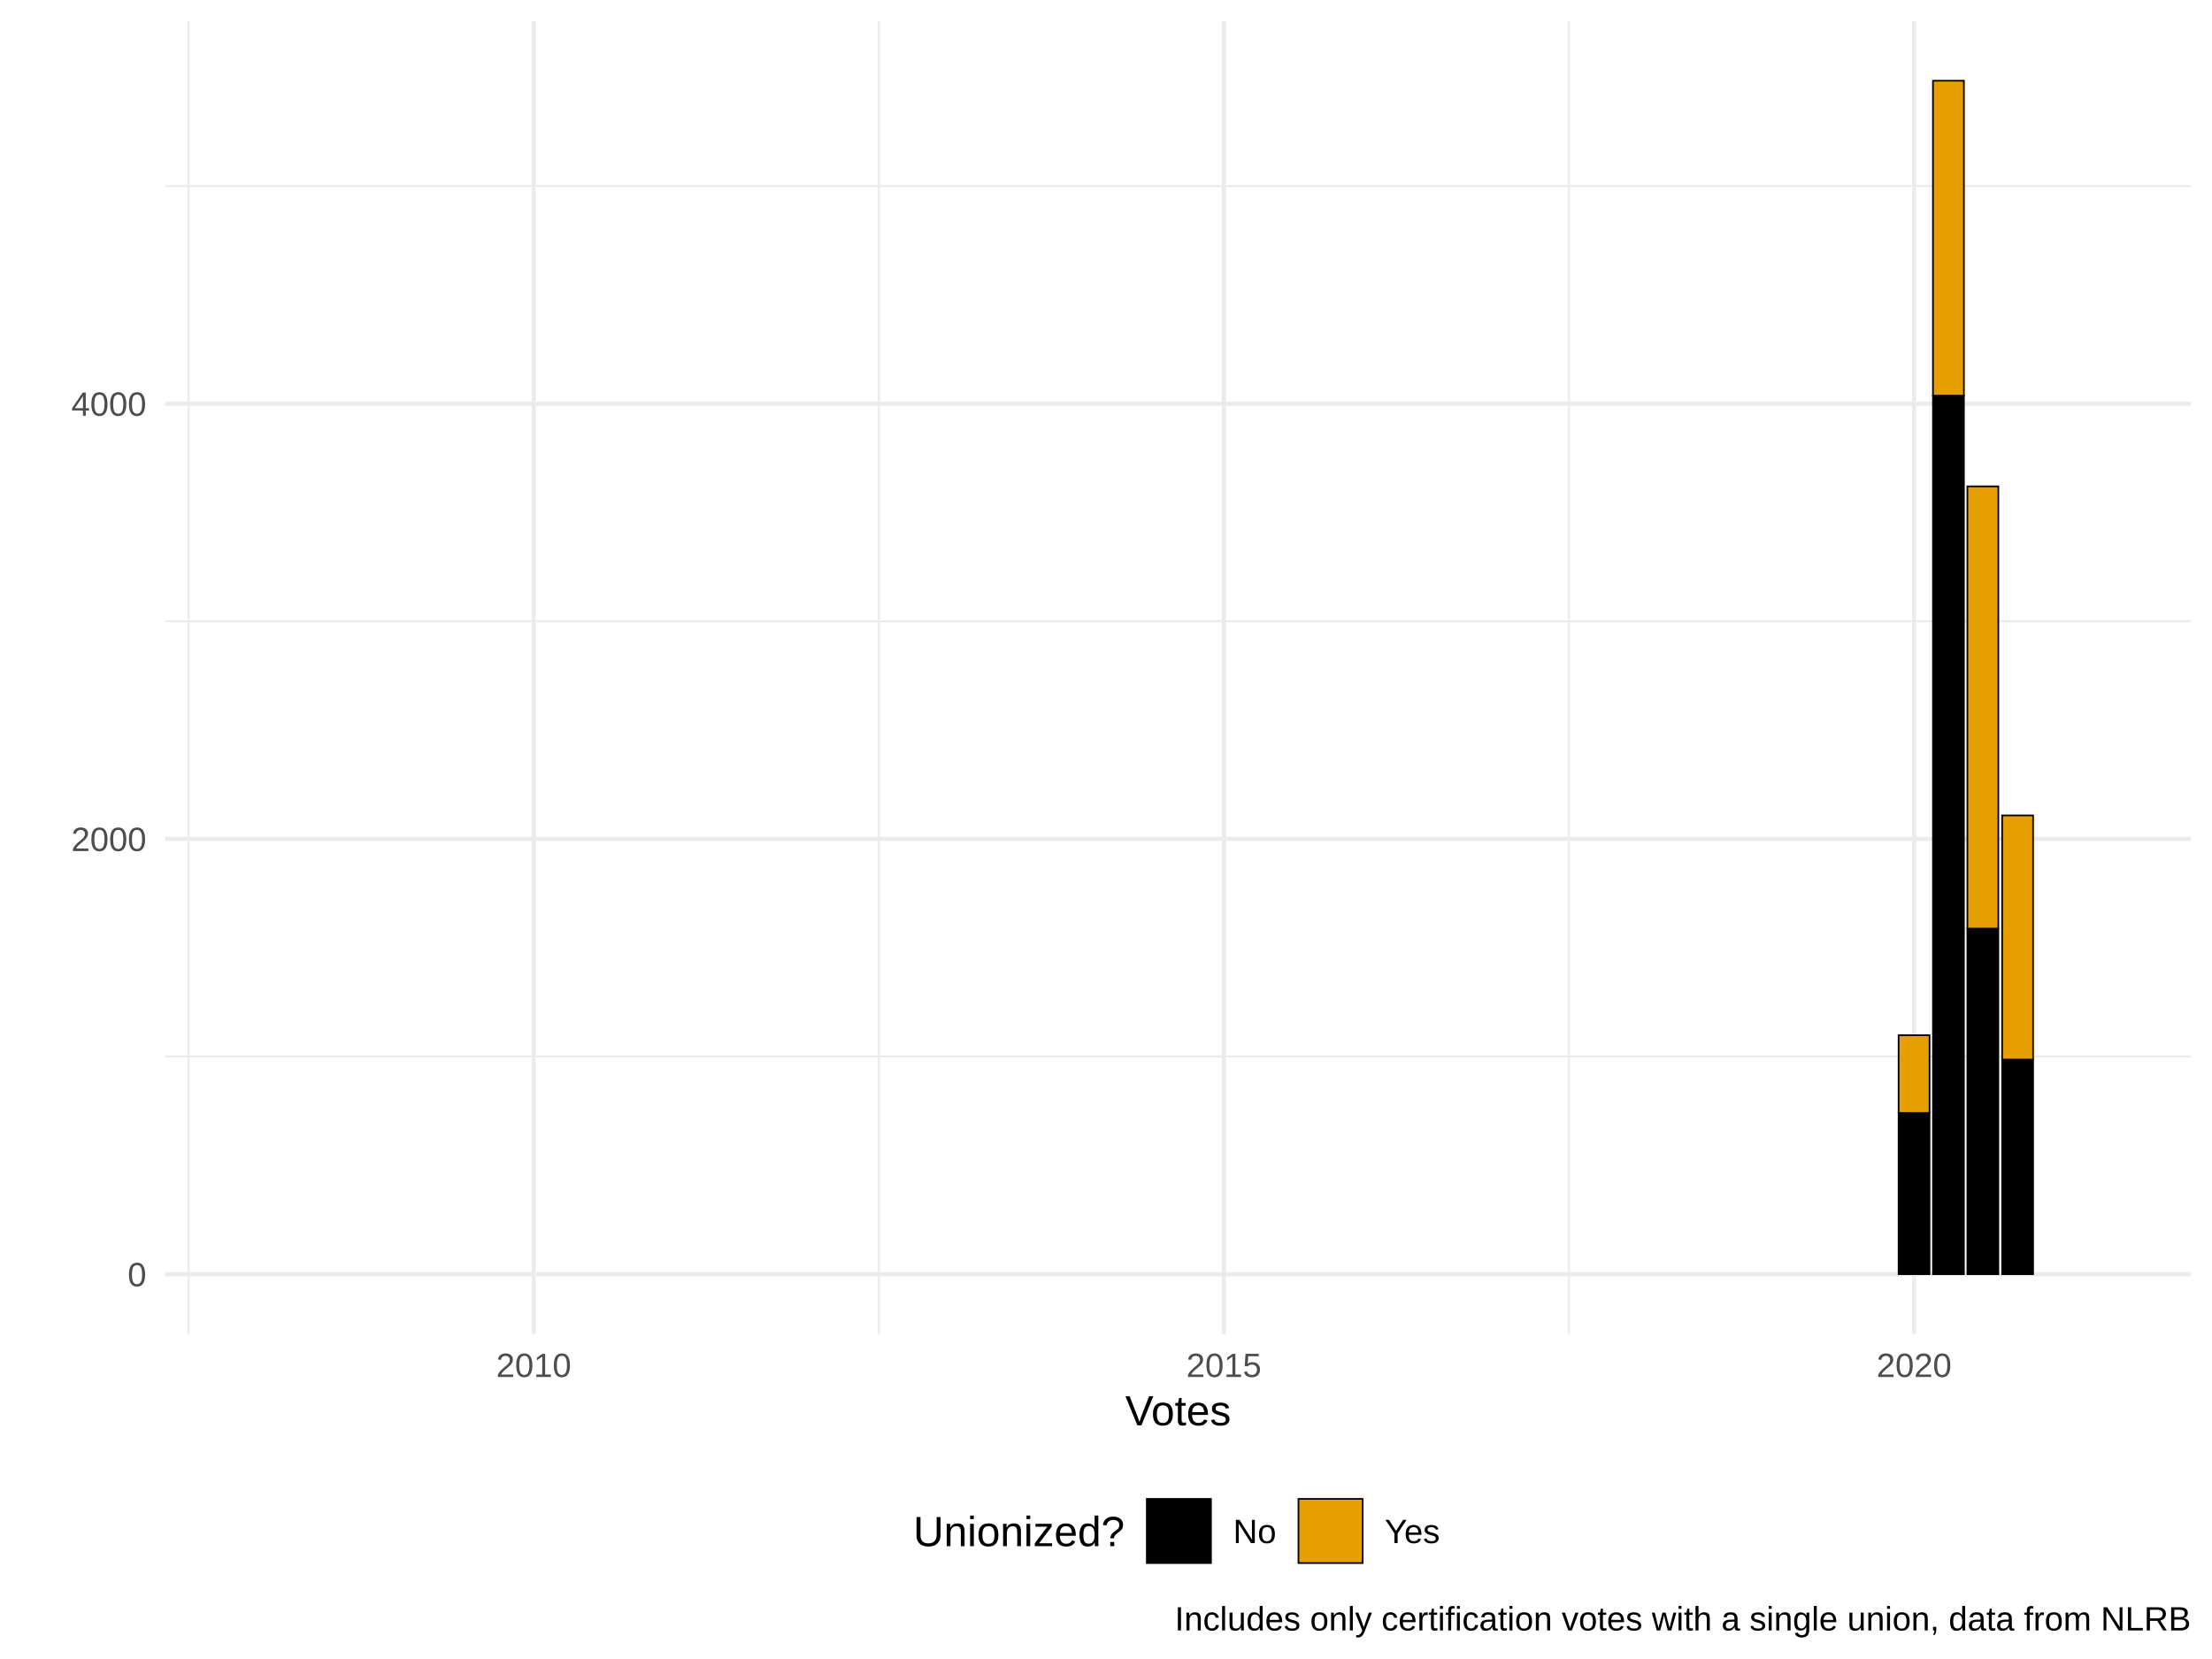
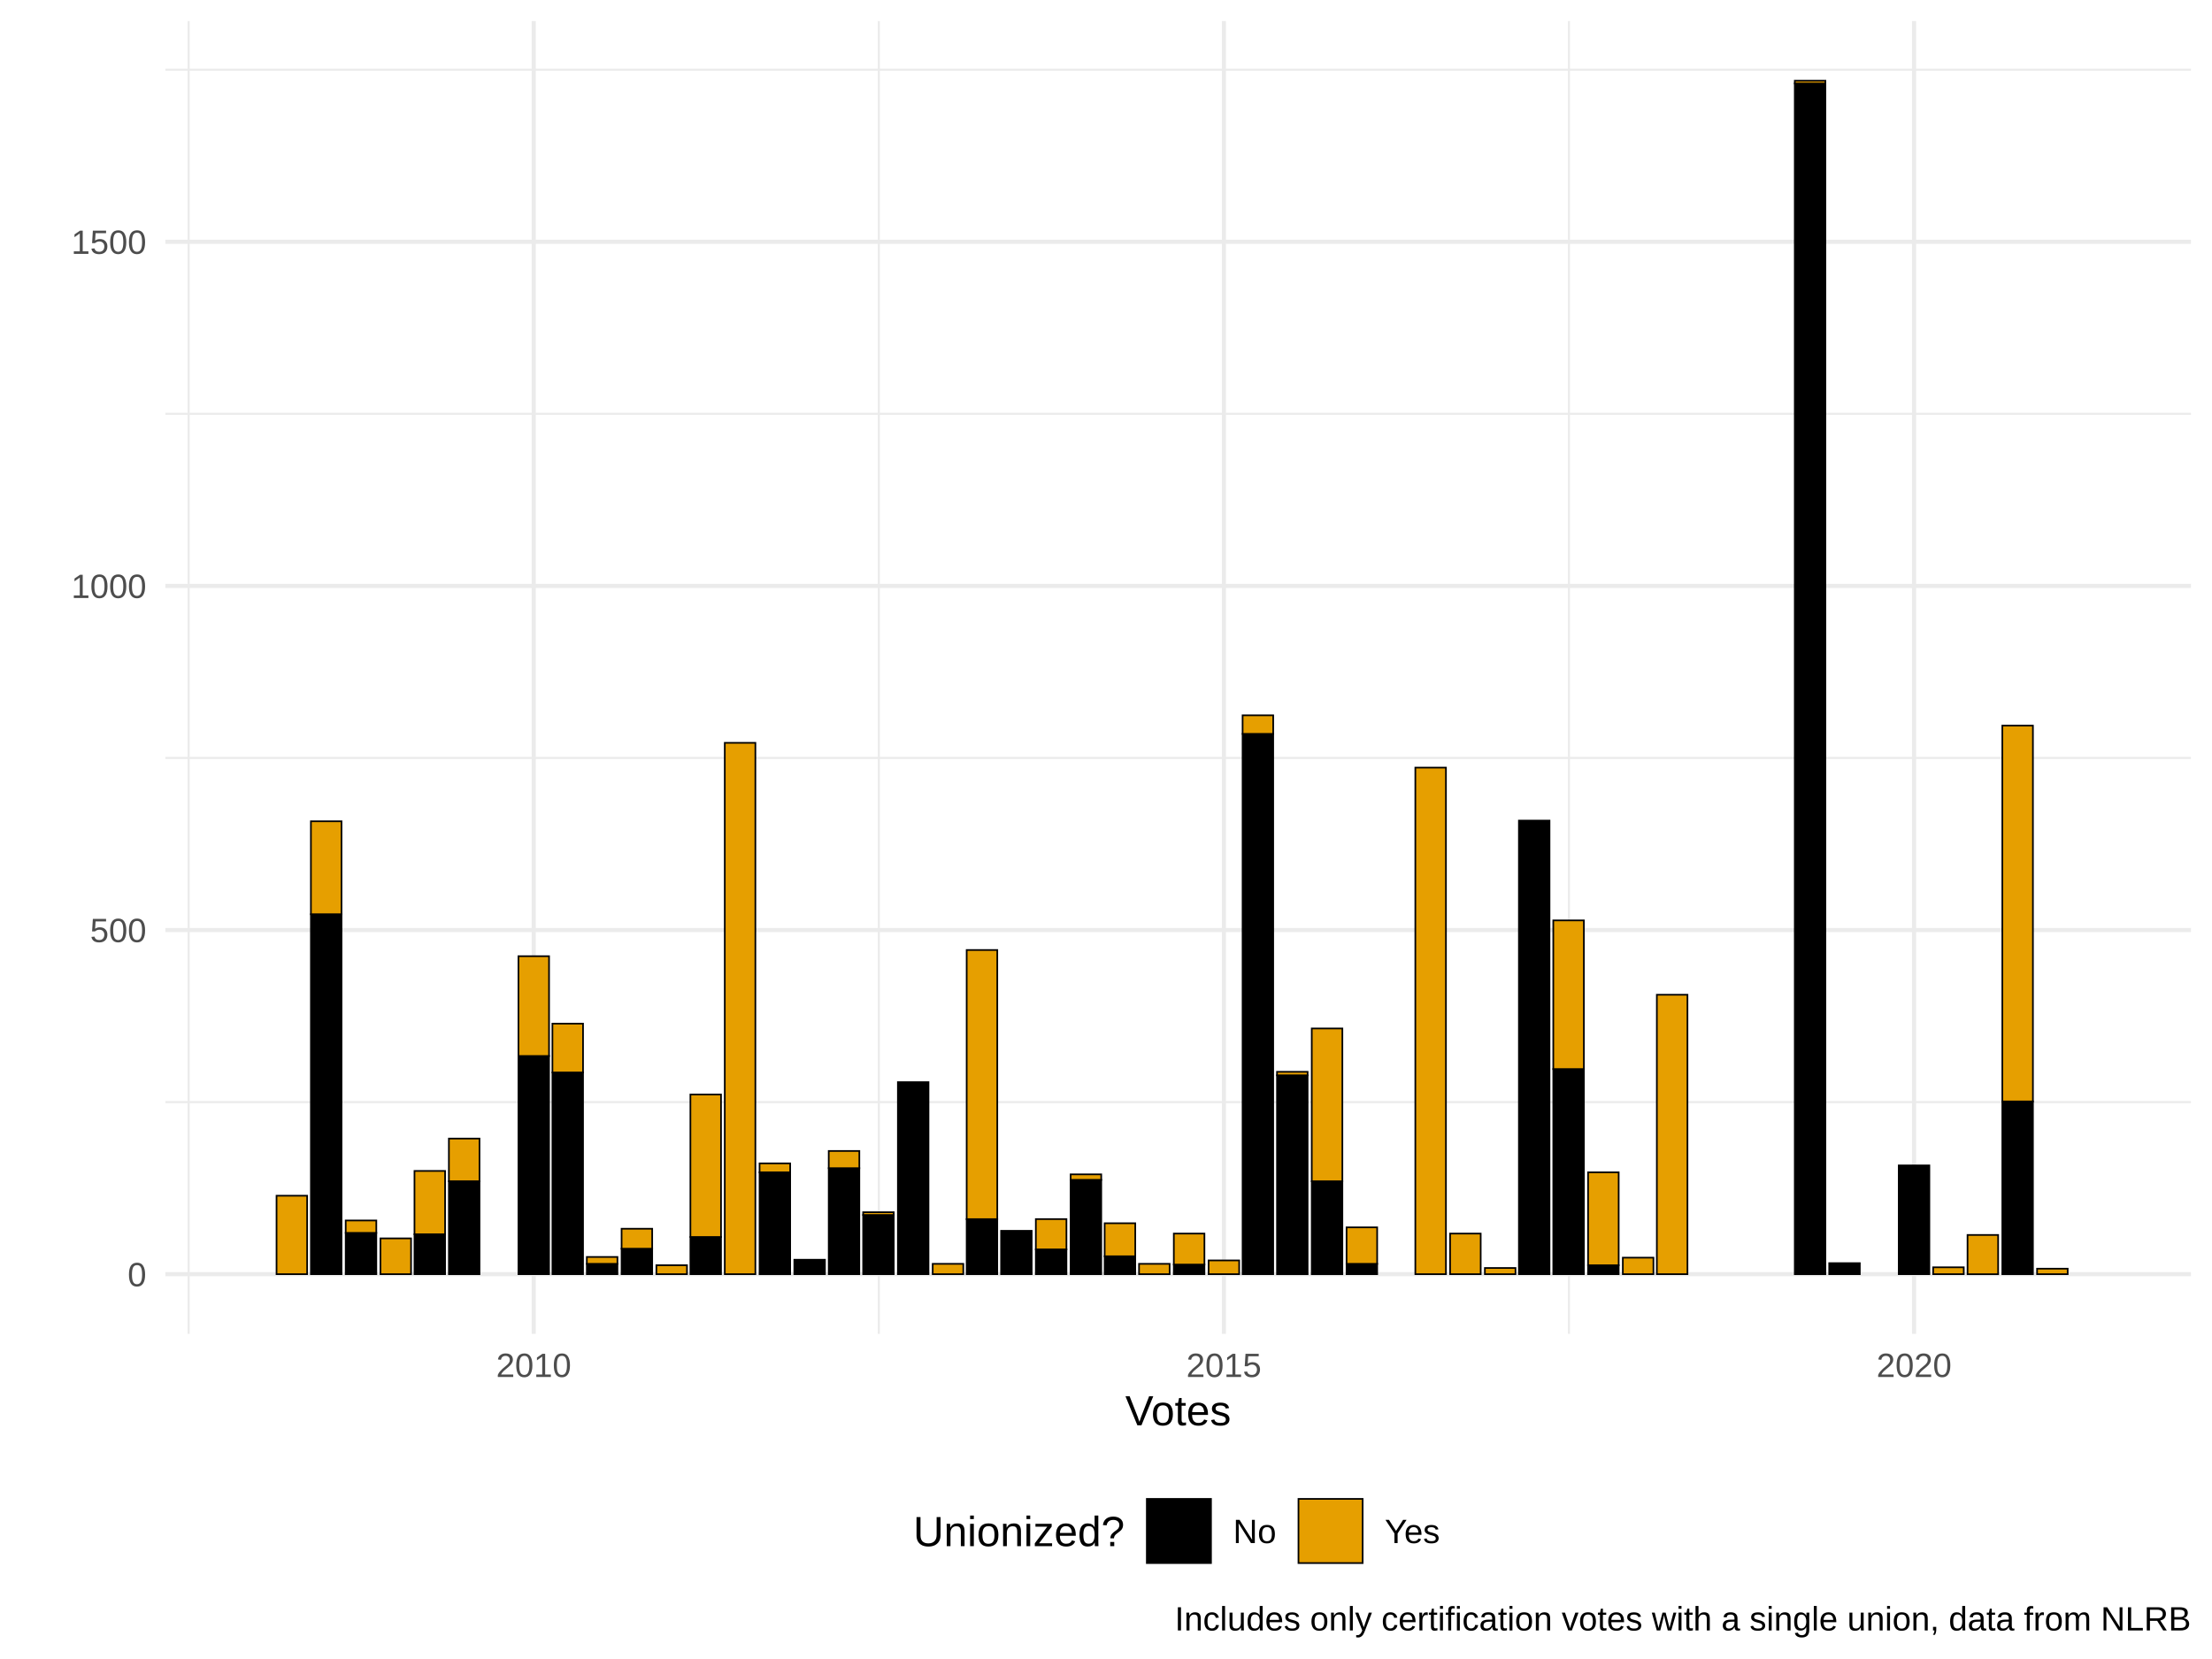
<svg xmlns="http://www.w3.org/2000/svg" class="svglite" width="576.00pt" height="432.00pt" viewBox="0 0 576.00 432.00">
  <defs>
    <style type="text/css">
    .svglite line, .svglite polyline, .svglite polygon, .svglite path, .svglite rect, .svglite circle {
      fill: none;
      stroke: #000000;
      stroke-linecap: round;
      stroke-linejoin: round;
      stroke-miterlimit: 10.00;
    }
  </style>
  </defs>
  <rect width="100%" height="100%" style="stroke: none; fill: #FFFFFF;" />
  <defs>
    <clipPath id="cpMC4wMHw1NzYuMDB8MC4wMHw0MzIuMDA=">
      <rect x="0.00" y="0.00" width="576.00" height="432.00" />
    </clipPath>
  </defs>
  <g clip-path="url(#cpMC4wMHw1NzYuMDB8MC4wMHw0MzIuMDA=)">
</g>
  <defs>
    <clipPath id="cpNDMuMDZ8NTcwLjUyfDUuNDh8MzQ3LjMz">
      <rect x="43.06" y="5.48" width="527.46" height="341.85" />
    </clipPath>
  </defs>
  <g clip-path="url(#cpNDMuMDZ8NTcwLjUyfDUuNDh8MzQ3LjMz)">
-     <polyline points="43.06,275.12 570.52,275.12 " style="stroke-width: 0.53; stroke: #EBEBEB; stroke-linecap: butt;" />
-     <polyline points="43.06,161.78 570.52,161.78 " style="stroke-width: 0.53; stroke: #EBEBEB; stroke-linecap: butt;" />
-     <polyline points="43.06,48.45 570.52,48.45 " style="stroke-width: 0.53; stroke: #EBEBEB; stroke-linecap: butt;" />
+     <polyline points="43.06,286.99 570.52,286.99 " style="stroke-width: 0.53; stroke: #EBEBEB; stroke-linecap: butt;" />
+     <polyline points="43.06,197.37 570.52,197.37 " style="stroke-width: 0.53; stroke: #EBEBEB; stroke-linecap: butt;" />
+     <polyline points="43.06,107.76 570.52,107.76 " style="stroke-width: 0.53; stroke: #EBEBEB; stroke-linecap: butt;" />
+     <polyline points="43.06,18.15 570.52,18.15 " style="stroke-width: 0.53; stroke: #EBEBEB; stroke-linecap: butt;" />
    <polyline points="49.12,347.33 49.12,5.48 " style="stroke-width: 0.53; stroke: #EBEBEB; stroke-linecap: butt;" />
    <polyline points="228.84,347.33 228.84,5.48 " style="stroke-width: 0.53; stroke: #EBEBEB; stroke-linecap: butt;" />
    <polyline points="408.56,347.33 408.56,5.48 " style="stroke-width: 0.53; stroke: #EBEBEB; stroke-linecap: butt;" />
    <polyline points="43.06,331.79 570.52,331.79 " style="stroke-width: 1.07; stroke: #EBEBEB; stroke-linecap: butt;" />
-     <polyline points="43.06,218.45 570.52,218.45 " style="stroke-width: 1.07; stroke: #EBEBEB; stroke-linecap: butt;" />
-     <polyline points="43.06,105.12 570.52,105.12 " style="stroke-width: 1.07; stroke: #EBEBEB; stroke-linecap: butt;" />
+     <polyline points="43.06,242.18 570.52,242.18 " style="stroke-width: 1.07; stroke: #EBEBEB; stroke-linecap: butt;" />
+     <polyline points="43.06,152.57 570.52,152.57 " style="stroke-width: 1.07; stroke: #EBEBEB; stroke-linecap: butt;" />
+     <polyline points="43.06,62.96 570.52,62.96 " style="stroke-width: 1.07; stroke: #EBEBEB; stroke-linecap: butt;" />
    <polyline points="138.98,347.33 138.98,5.48 " style="stroke-width: 1.07; stroke: #EBEBEB; stroke-linecap: butt;" />
    <polyline points="318.70,347.33 318.70,5.48 " style="stroke-width: 1.07; stroke: #EBEBEB; stroke-linecap: butt;" />
    <polyline points="498.42,347.33 498.42,5.48 " style="stroke-width: 1.07; stroke: #EBEBEB; stroke-linecap: butt;" />
-     <rect x="494.39" y="289.80" width="8.06" height="41.99" style="stroke-width: 0.43; stroke-linecap: square; stroke-linejoin: miter; fill: #000000;" />
-     <rect x="503.34" y="103.02" width="8.06" height="228.77" style="stroke-width: 0.43; stroke-linecap: square; stroke-linejoin: miter; fill: #000000;" />
-     <rect x="512.30" y="241.80" width="8.06" height="89.99" style="stroke-width: 0.43; stroke-linecap: square; stroke-linejoin: miter; fill: #000000;" />
-     <rect x="521.35" y="275.92" width="8.06" height="55.88" style="stroke-width: 0.43; stroke-linecap: square; stroke-linejoin: miter; fill: #000000;" />
-     <rect x="494.39" y="269.57" width="8.06" height="20.23" style="stroke-width: 0.43; stroke-linecap: square; stroke-linejoin: miter; fill: #E69F00;" />
-     <rect x="503.34" y="21.02" width="8.06" height="82.00" style="stroke-width: 0.43; stroke-linecap: square; stroke-linejoin: miter; fill: #E69F00;" />
-     <rect x="512.30" y="126.65" width="8.06" height="115.15" style="stroke-width: 0.43; stroke-linecap: square; stroke-linejoin: miter; fill: #E69F00;" />
-     <rect x="521.35" y="212.33" width="8.06" height="63.58" style="stroke-width: 0.43; stroke-linecap: square; stroke-linejoin: miter; fill: #E69F00;" />
+     <rect x="80.96" y="238.06" width="7.97" height="93.73" style="stroke-width: 0.43; stroke-linecap: square; stroke-linejoin: miter; fill: #000000;" />
+     <rect x="90.02" y="321.04" width="7.97" height="10.75" style="stroke-width: 0.43; stroke-linecap: square; stroke-linejoin: miter; fill: #000000;" />
+     <rect x="107.93" y="321.40" width="7.97" height="10.39" style="stroke-width: 0.43; stroke-linecap: square; stroke-linejoin: miter; fill: #000000;" />
+     <rect x="116.89" y="307.60" width="7.97" height="24.20" style="stroke-width: 0.43; stroke-linecap: square; stroke-linejoin: miter; fill: #000000;" />
+     <rect x="135.00" y="274.98" width="7.97" height="56.81" style="stroke-width: 0.43; stroke-linecap: square; stroke-linejoin: miter; fill: #000000;" />
+     <rect x="143.85" y="279.28" width="7.97" height="52.51" style="stroke-width: 0.43; stroke-linecap: square; stroke-linejoin: miter; fill: #000000;" />
+     <rect x="152.81" y="329.10" width="7.97" height="2.69" style="stroke-width: 0.43; stroke-linecap: square; stroke-linejoin: miter; fill: #000000;" />
+     <rect x="161.86" y="325.16" width="7.97" height="6.63" style="stroke-width: 0.43; stroke-linecap: square; stroke-linejoin: miter; fill: #000000;" />
+     <rect x="179.78" y="322.11" width="7.97" height="9.68" style="stroke-width: 0.43; stroke-linecap: square; stroke-linejoin: miter; fill: #000000;" />
+     <rect x="197.79" y="305.27" width="7.97" height="26.53" style="stroke-width: 0.43; stroke-linecap: square; stroke-linejoin: miter; fill: #000000;" />
+     <rect x="206.84" y="328.03" width="7.97" height="3.76" style="stroke-width: 0.43; stroke-linecap: square; stroke-linejoin: miter; fill: #000000;" />
+     <rect x="215.80" y="304.19" width="7.97" height="27.60" style="stroke-width: 0.43; stroke-linecap: square; stroke-linejoin: miter; fill: #000000;" />
+     <rect x="224.76" y="316.38" width="7.97" height="15.41" style="stroke-width: 0.43; stroke-linecap: square; stroke-linejoin: miter; fill: #000000;" />
+     <rect x="233.81" y="281.79" width="7.97" height="50.00" style="stroke-width: 0.43; stroke-linecap: square; stroke-linejoin: miter; fill: #000000;" />
+     <rect x="251.72" y="317.45" width="7.97" height="14.34" style="stroke-width: 0.43; stroke-linecap: square; stroke-linejoin: miter; fill: #000000;" />
+     <rect x="260.68" y="320.50" width="7.97" height="11.29" style="stroke-width: 0.43; stroke-linecap: square; stroke-linejoin: miter; fill: #000000;" />
+     <rect x="269.73" y="325.34" width="7.97" height="6.45" style="stroke-width: 0.43; stroke-linecap: square; stroke-linejoin: miter; fill: #000000;" />
+     <rect x="278.79" y="307.24" width="7.97" height="24.55" style="stroke-width: 0.43; stroke-linecap: square; stroke-linejoin: miter; fill: #000000;" />
+     <rect x="287.65" y="327.13" width="7.97" height="4.66" style="stroke-width: 0.43; stroke-linecap: square; stroke-linejoin: miter; fill: #000000;" />
+     <rect x="305.66" y="329.28" width="7.97" height="2.51" style="stroke-width: 0.43; stroke-linecap: square; stroke-linejoin: miter; fill: #000000;" />
+     <rect x="323.57" y="191.10" width="7.97" height="140.69" style="stroke-width: 0.43; stroke-linecap: square; stroke-linejoin: miter; fill: #000000;" />
+     <rect x="332.53" y="280.00" width="7.97" height="51.80" style="stroke-width: 0.43; stroke-linecap: square; stroke-linejoin: miter; fill: #000000;" />
+     <rect x="341.58" y="307.60" width="7.97" height="24.20" style="stroke-width: 0.43; stroke-linecap: square; stroke-linejoin: miter; fill: #000000;" />
+     <rect x="350.64" y="329.10" width="7.97" height="2.69" style="stroke-width: 0.43; stroke-linecap: square; stroke-linejoin: miter; fill: #000000;" />
+     <rect x="395.52" y="213.68" width="7.97" height="118.11" style="stroke-width: 0.43; stroke-linecap: square; stroke-linejoin: miter; fill: #000000;" />
+     <rect x="404.47" y="278.38" width="7.97" height="53.41" style="stroke-width: 0.43; stroke-linecap: square; stroke-linejoin: miter; fill: #000000;" />
+     <rect x="413.53" y="329.46" width="7.97" height="2.33" style="stroke-width: 0.43; stroke-linecap: square; stroke-linejoin: miter; fill: #000000;" />
+     <rect x="467.36" y="21.74" width="7.97" height="310.06" style="stroke-width: 0.43; stroke-linecap: square; stroke-linejoin: miter; fill: #000000;" />
+     <rect x="476.32" y="328.92" width="7.97" height="2.87" style="stroke-width: 0.43; stroke-linecap: square; stroke-linejoin: miter; fill: #000000;" />
+     <rect x="494.43" y="303.47" width="7.97" height="28.32" style="stroke-width: 0.43; stroke-linecap: square; stroke-linejoin: miter; fill: #000000;" />
+     <rect x="521.40" y="286.81" width="7.97" height="44.99" style="stroke-width: 0.43; stroke-linecap: square; stroke-linejoin: miter; fill: #000000;" />
+     <rect x="72.01" y="311.36" width="7.97" height="20.43" style="stroke-width: 0.43; stroke-linecap: square; stroke-linejoin: miter; fill: #E69F00;" />
+     <rect x="80.96" y="213.86" width="7.97" height="24.20" style="stroke-width: 0.43; stroke-linecap: square; stroke-linejoin: miter; fill: #E69F00;" />
+     <rect x="90.02" y="317.81" width="7.97" height="3.23" style="stroke-width: 0.43; stroke-linecap: square; stroke-linejoin: miter; fill: #E69F00;" />
+     <rect x="99.07" y="322.47" width="7.97" height="9.32" style="stroke-width: 0.43; stroke-linecap: square; stroke-linejoin: miter; fill: #E69F00;" />
+     <rect x="107.93" y="304.91" width="7.97" height="16.49" style="stroke-width: 0.43; stroke-linecap: square; stroke-linejoin: miter; fill: #E69F00;" />
+     <rect x="116.89" y="296.48" width="7.97" height="11.11" style="stroke-width: 0.43; stroke-linecap: square; stroke-linejoin: miter; fill: #E69F00;" />
+     <rect x="135.00" y="248.99" width="7.97" height="25.99" style="stroke-width: 0.43; stroke-linecap: square; stroke-linejoin: miter; fill: #E69F00;" />
+     <rect x="143.85" y="266.55" width="7.97" height="12.72" style="stroke-width: 0.43; stroke-linecap: square; stroke-linejoin: miter; fill: #E69F00;" />
+     <rect x="152.81" y="327.31" width="7.97" height="1.79" style="stroke-width: 0.43; stroke-linecap: square; stroke-linejoin: miter; fill: #E69F00;" />
+     <rect x="161.86" y="319.96" width="7.97" height="5.20" style="stroke-width: 0.43; stroke-linecap: square; stroke-linejoin: miter; fill: #E69F00;" />
+     <rect x="170.92" y="329.46" width="7.97" height="2.33" style="stroke-width: 0.43; stroke-linecap: square; stroke-linejoin: miter; fill: #E69F00;" />
+     <rect x="179.78" y="285.01" width="7.97" height="37.10" style="stroke-width: 0.43; stroke-linecap: square; stroke-linejoin: miter; fill: #E69F00;" />
+     <rect x="188.73" y="193.43" width="7.97" height="138.36" style="stroke-width: 0.43; stroke-linecap: square; stroke-linejoin: miter; fill: #E69F00;" />
+     <rect x="197.79" y="302.94" width="7.97" height="2.33" style="stroke-width: 0.43; stroke-linecap: square; stroke-linejoin: miter; fill: #E69F00;" />
+     <rect x="215.80" y="299.71" width="7.97" height="4.48" style="stroke-width: 0.43; stroke-linecap: square; stroke-linejoin: miter; fill: #E69F00;" />
+     <rect x="224.76" y="315.66" width="7.97" height="0.72" style="stroke-width: 0.43; stroke-linecap: square; stroke-linejoin: miter; fill: #E69F00;" />
+     <rect x="242.87" y="329.10" width="7.97" height="2.69" style="stroke-width: 0.43; stroke-linecap: square; stroke-linejoin: miter; fill: #E69F00;" />
+     <rect x="251.72" y="247.38" width="7.97" height="70.08" style="stroke-width: 0.43; stroke-linecap: square; stroke-linejoin: miter; fill: #E69F00;" />
+     <rect x="269.73" y="317.45" width="7.97" height="7.89" style="stroke-width: 0.43; stroke-linecap: square; stroke-linejoin: miter; fill: #E69F00;" />
+     <rect x="278.79" y="305.80" width="7.97" height="1.43" style="stroke-width: 0.43; stroke-linecap: square; stroke-linejoin: miter; fill: #E69F00;" />
+     <rect x="287.65" y="318.53" width="7.97" height="8.60" style="stroke-width: 0.43; stroke-linecap: square; stroke-linejoin: miter; fill: #E69F00;" />
+     <rect x="296.60" y="329.10" width="7.97" height="2.69" style="stroke-width: 0.43; stroke-linecap: square; stroke-linejoin: miter; fill: #E69F00;" />
+     <rect x="305.66" y="321.22" width="7.97" height="8.07" style="stroke-width: 0.43; stroke-linecap: square; stroke-linejoin: miter; fill: #E69F00;" />
+     <rect x="314.71" y="328.21" width="7.97" height="3.58" style="stroke-width: 0.43; stroke-linecap: square; stroke-linejoin: miter; fill: #E69F00;" />
+     <rect x="323.57" y="186.26" width="7.97" height="4.84" style="stroke-width: 0.43; stroke-linecap: square; stroke-linejoin: miter; fill: #E69F00;" />
+     <rect x="332.53" y="279.10" width="7.97" height="0.90" style="stroke-width: 0.43; stroke-linecap: square; stroke-linejoin: miter; fill: #E69F00;" />
+     <rect x="341.58" y="267.81" width="7.97" height="39.79" style="stroke-width: 0.43; stroke-linecap: square; stroke-linejoin: miter; fill: #E69F00;" />
+     <rect x="350.64" y="319.60" width="7.97" height="9.50" style="stroke-width: 0.43; stroke-linecap: square; stroke-linejoin: miter; fill: #E69F00;" />
+     <rect x="368.55" y="199.88" width="7.97" height="131.91" style="stroke-width: 0.43; stroke-linecap: square; stroke-linejoin: miter; fill: #E69F00;" />
+     <rect x="377.60" y="321.22" width="7.97" height="10.57" style="stroke-width: 0.43; stroke-linecap: square; stroke-linejoin: miter; fill: #E69F00;" />
+     <rect x="386.66" y="330.18" width="7.97" height="1.61" style="stroke-width: 0.43; stroke-linecap: square; stroke-linejoin: miter; fill: #E69F00;" />
+     <rect x="404.47" y="239.67" width="7.97" height="38.71" style="stroke-width: 0.43; stroke-linecap: square; stroke-linejoin: miter; fill: #E69F00;" />
+     <rect x="413.53" y="305.27" width="7.97" height="24.20" style="stroke-width: 0.43; stroke-linecap: square; stroke-linejoin: miter; fill: #E69F00;" />
+     <rect x="422.58" y="327.49" width="7.97" height="4.30" style="stroke-width: 0.43; stroke-linecap: square; stroke-linejoin: miter; fill: #E69F00;" />
+     <rect x="431.44" y="259.03" width="7.97" height="72.76" style="stroke-width: 0.43; stroke-linecap: square; stroke-linejoin: miter; fill: #E69F00;" />
+     <rect x="467.36" y="21.02" width="7.97" height="0.72" style="stroke-width: 0.43; stroke-linecap: square; stroke-linejoin: miter; fill: #E69F00;" />
+     <rect x="503.39" y="330.00" width="7.97" height="1.79" style="stroke-width: 0.43; stroke-linecap: square; stroke-linejoin: miter; fill: #E69F00;" />
+     <rect x="512.34" y="321.58" width="7.97" height="10.22" style="stroke-width: 0.43; stroke-linecap: square; stroke-linejoin: miter; fill: #E69F00;" />
+     <rect x="521.40" y="188.95" width="7.97" height="97.86" style="stroke-width: 0.43; stroke-linecap: square; stroke-linejoin: miter; fill: #E69F00;" />
+     <rect x="530.45" y="330.36" width="7.97" height="1.43" style="stroke-width: 0.43; stroke-linecap: square; stroke-linejoin: miter; fill: #E69F00;" />
  </g>
  <g clip-path="url(#cpMC4wMHw1NzYuMDB8MC4wMHw0MzIuMDA=)">
    <text x="38.13" y="334.95" text-anchor="end" style="font-size: 8.80px; fill: #4D4D4D; font-family: Arial;" textLength="4.90px" lengthAdjust="spacingAndGlyphs">0</text>
-     <text x="38.13" y="221.61" text-anchor="end" style="font-size: 8.80px; fill: #4D4D4D; font-family: Arial;" textLength="19.58px" lengthAdjust="spacingAndGlyphs">2000</text>
-     <text x="38.13" y="108.27" text-anchor="end" style="font-size: 8.80px; fill: #4D4D4D; font-family: Arial;" textLength="19.58px" lengthAdjust="spacingAndGlyphs">4000</text>
+     <text x="38.13" y="245.33" text-anchor="end" style="font-size: 8.80px; fill: #4D4D4D; font-family: Arial;" textLength="14.69px" lengthAdjust="spacingAndGlyphs">500</text>
+     <text x="38.13" y="155.72" text-anchor="end" style="font-size: 8.80px; fill: #4D4D4D; font-family: Arial;" textLength="19.58px" lengthAdjust="spacingAndGlyphs">1000</text>
+     <text x="38.13" y="66.11" text-anchor="end" style="font-size: 8.80px; fill: #4D4D4D; font-family: Arial;" textLength="19.58px" lengthAdjust="spacingAndGlyphs">1500</text>
    <text x="138.98" y="358.57" text-anchor="middle" style="font-size: 8.80px; fill: #4D4D4D; font-family: Arial;" textLength="19.58px" lengthAdjust="spacingAndGlyphs">2010</text>
    <text x="318.70" y="358.57" text-anchor="middle" style="font-size: 8.80px; fill: #4D4D4D; font-family: Arial;" textLength="19.58px" lengthAdjust="spacingAndGlyphs">2015</text>
    <text x="498.42" y="358.57" text-anchor="middle" style="font-size: 8.80px; fill: #4D4D4D; font-family: Arial;" textLength="19.58px" lengthAdjust="spacingAndGlyphs">2020</text>
    <text x="306.79" y="371.15" text-anchor="middle" style="font-size: 11.00px; font-family: Arial;" textLength="28.13px" lengthAdjust="spacingAndGlyphs">Votes</text>
    <text x="237.82" y="402.61" style="font-size: 11.00px; font-family: Arial;" textLength="55.04px" lengthAdjust="spacingAndGlyphs">Unionized?</text>
    <rect x="298.63" y="390.31" width="16.71" height="16.71" style="stroke-width: 0.43; stroke-linecap: square; stroke-linejoin: miter; fill: #000000;" />
    <rect x="338.12" y="390.31" width="16.71" height="16.71" style="stroke-width: 0.43; stroke-linecap: square; stroke-linejoin: miter; fill: #E69F00;" />
    <text x="321.11" y="401.82" style="font-size: 8.80px; font-family: Arial;" textLength="11.25px" lengthAdjust="spacingAndGlyphs">No</text>
    <text x="360.59" y="401.82" style="font-size: 8.80px; font-family: Arial;" textLength="15.16px" lengthAdjust="spacingAndGlyphs">Yes</text>
    <text x="570.52" y="424.57" text-anchor="end" style="font-size: 8.80px; font-family: Arial;" textLength="264.54px" lengthAdjust="spacingAndGlyphs">Includes only certification votes with a single union, data from NLRB</text>
  </g>
</svg>
